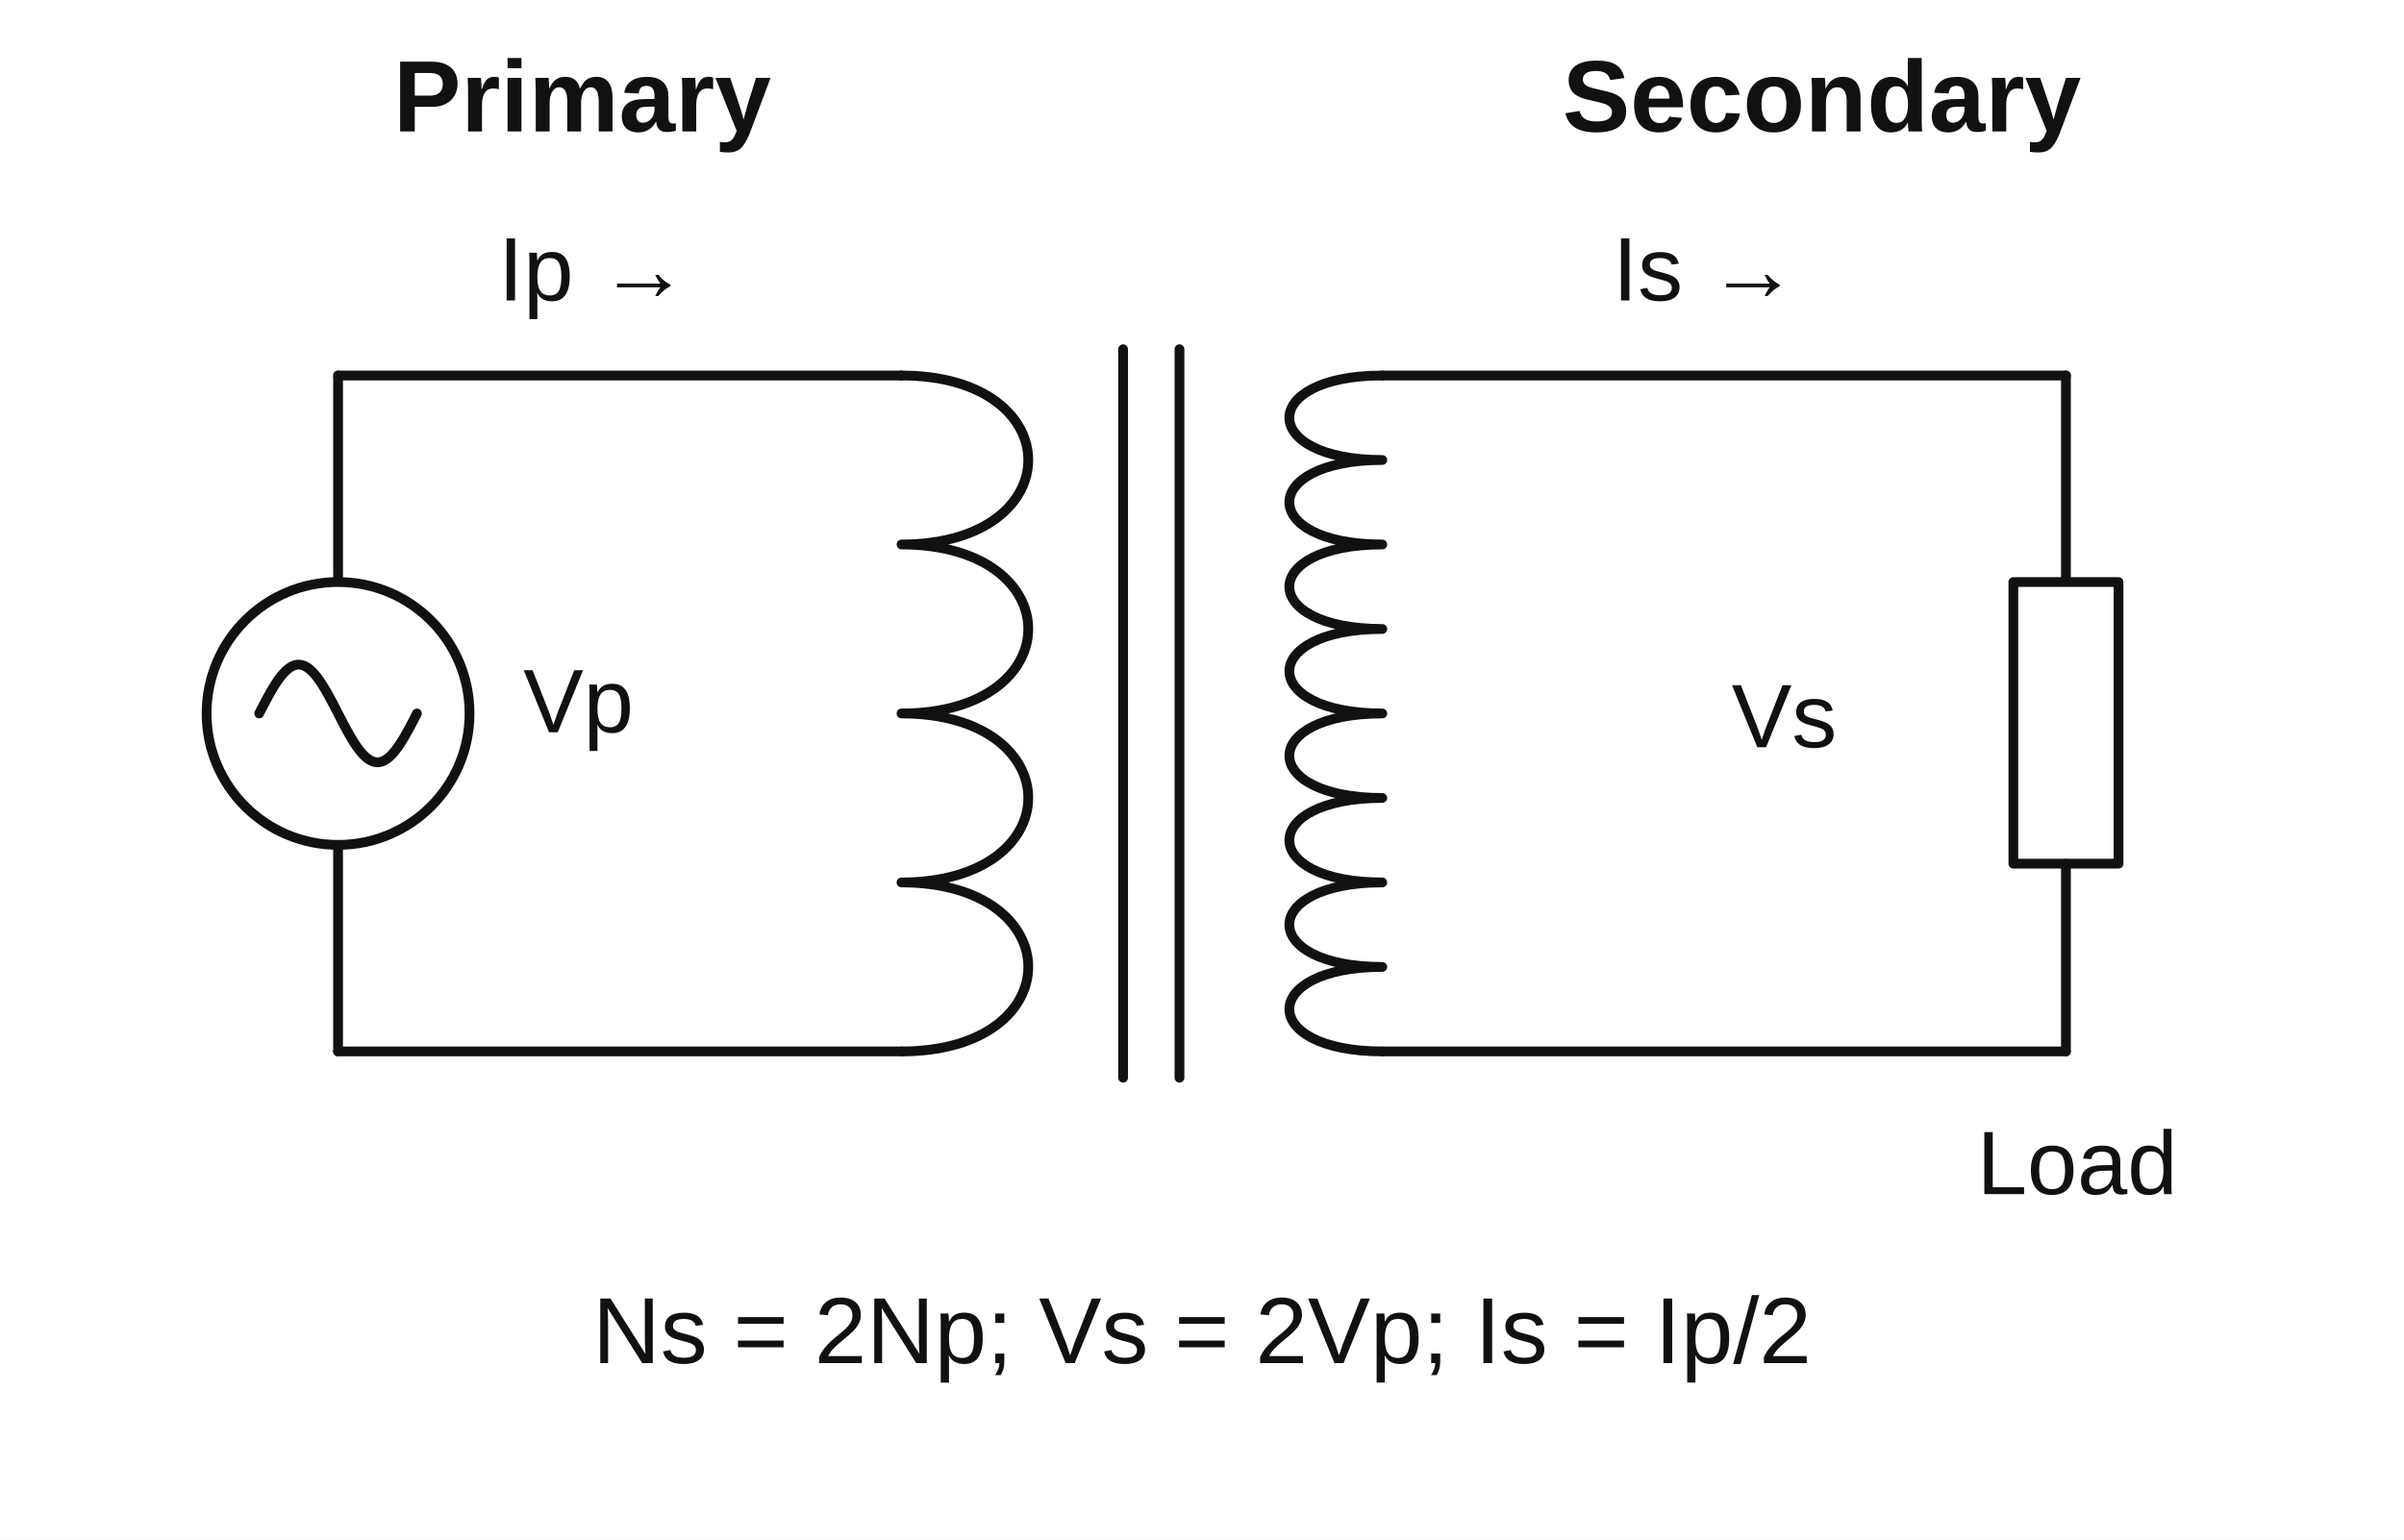
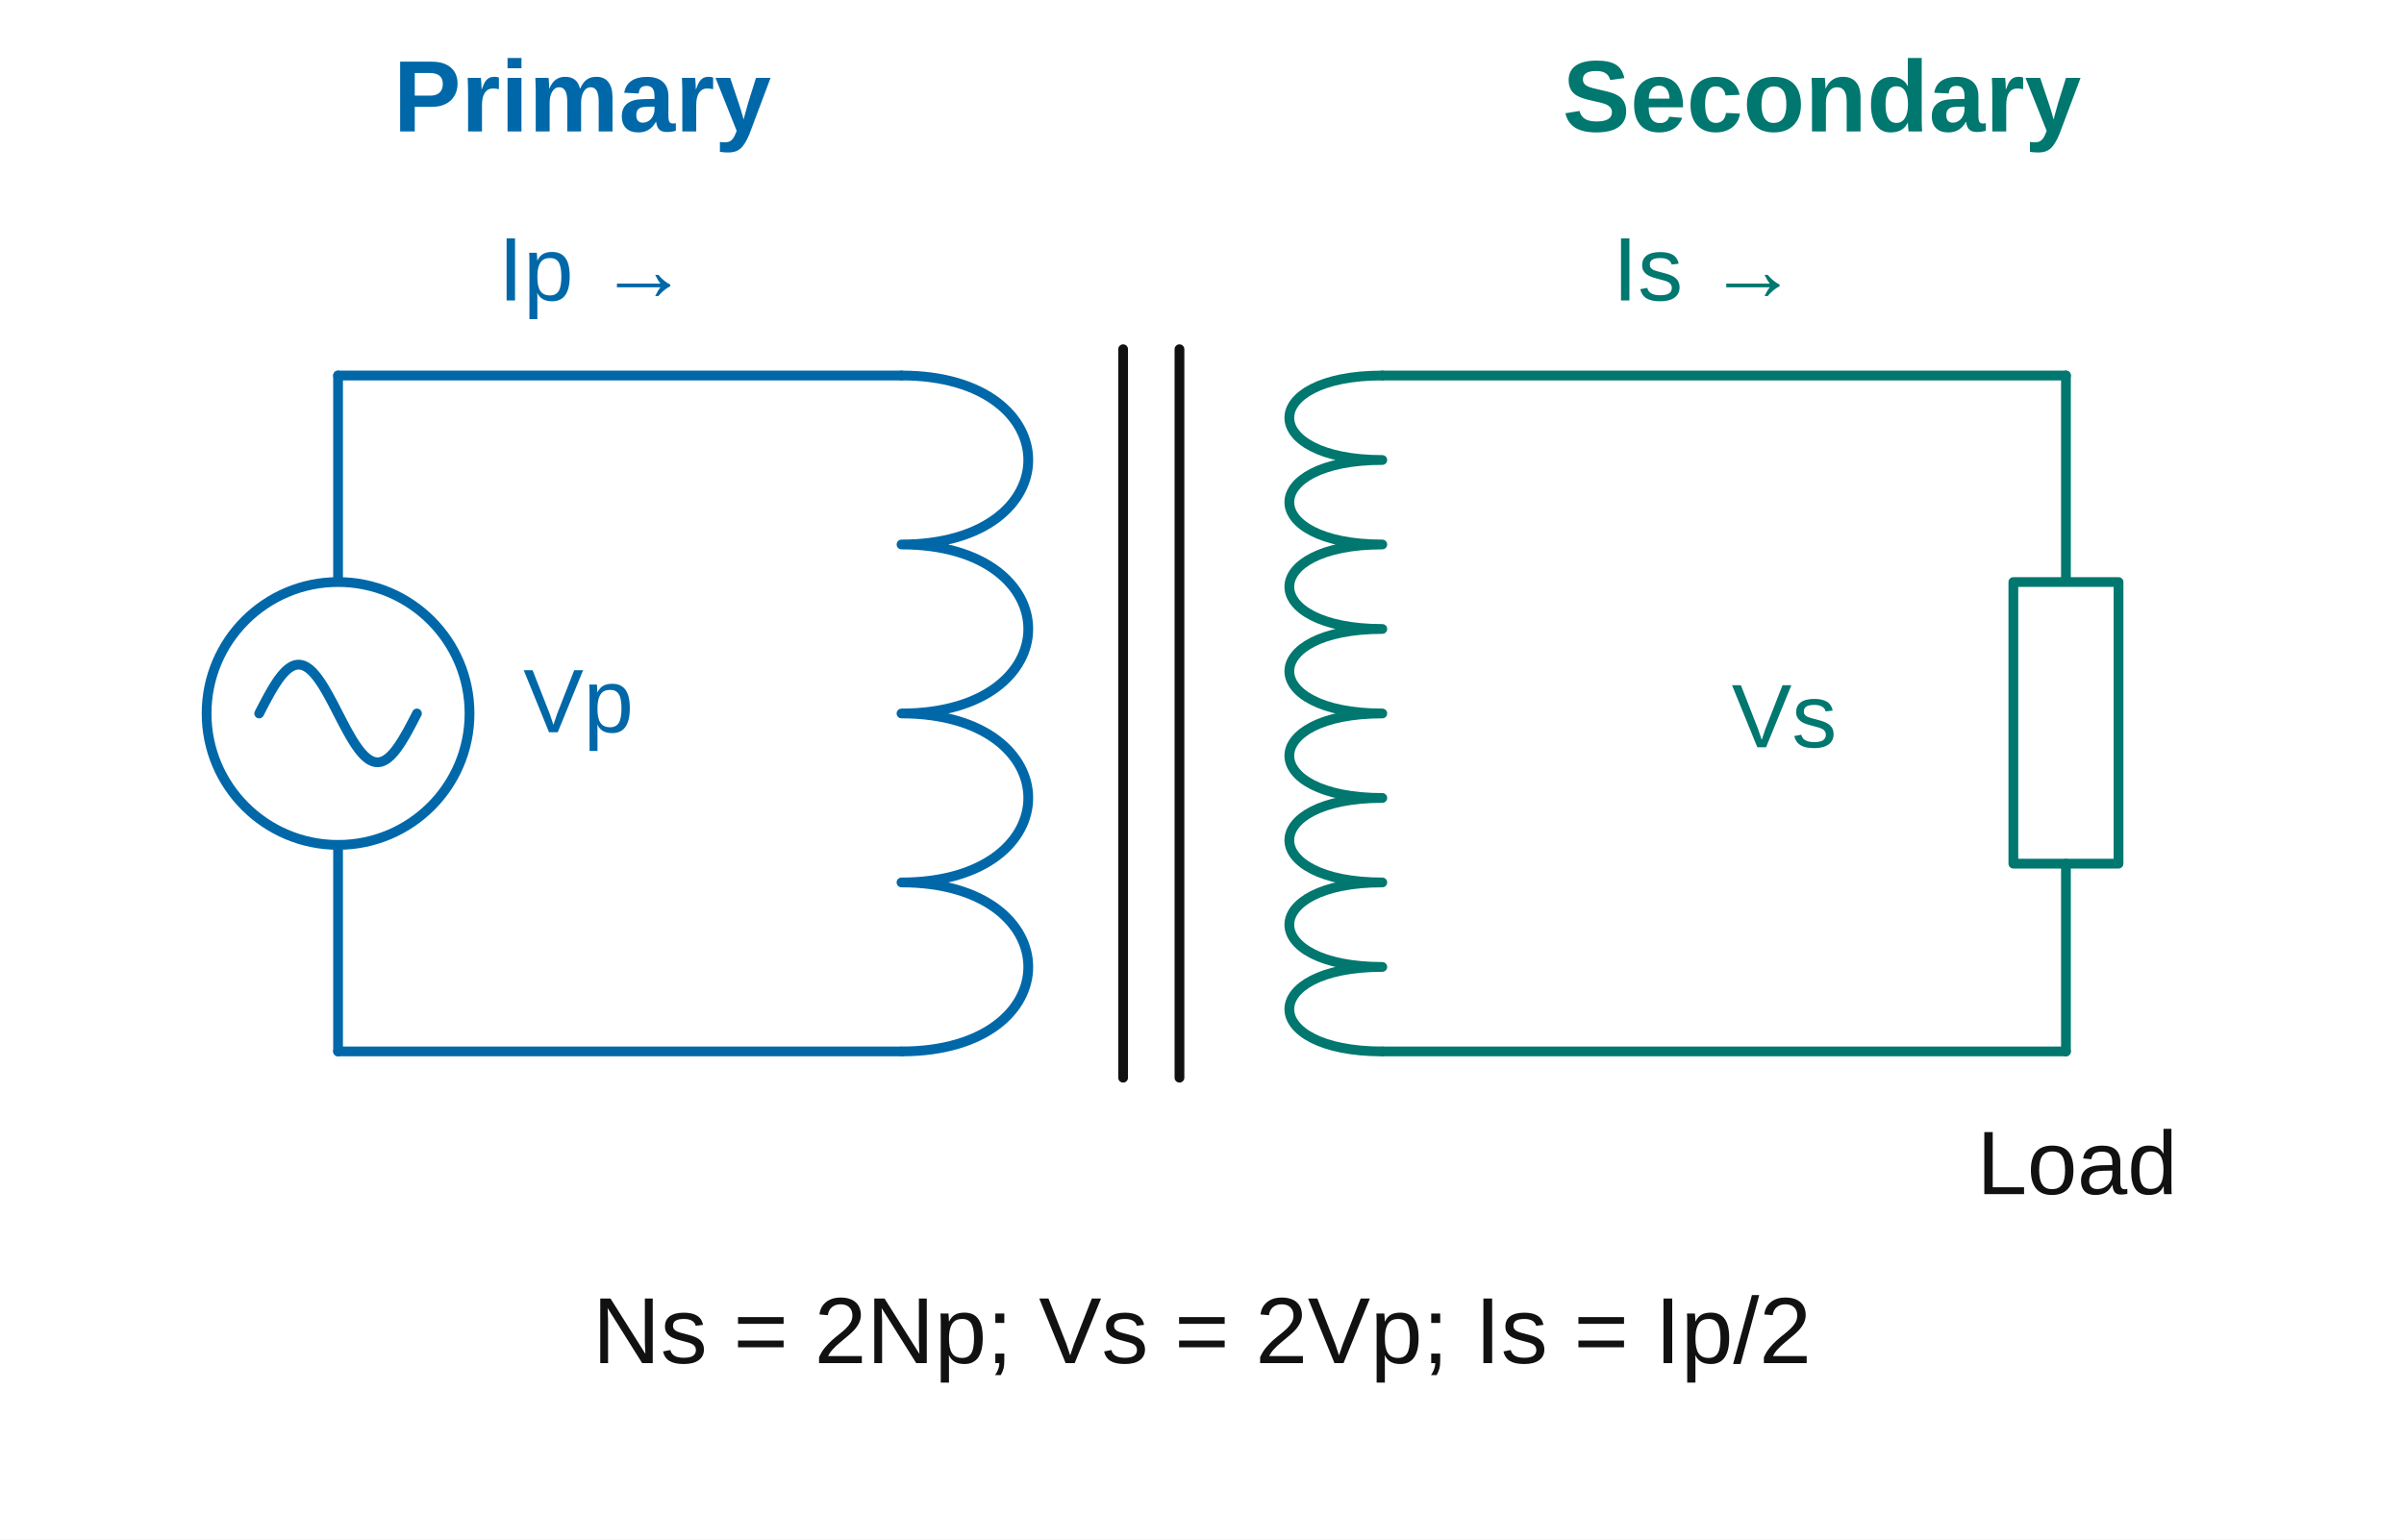
<svg xmlns="http://www.w3.org/2000/svg" viewBox="0 0 640 410" width="640" height="410" role="img">
  <rect width="640" height="410" fill="white" />
  <defs>
    <marker id="arrow" viewBox="0 0 10 10" refX="9" refY="5" markerWidth="7" markerHeight="7" orient="auto-start-reverse">
      <path d="M 0 0 L 10 5 L 0 10 z" fill="#111" />
    </marker>
  </defs>
  <g fill="none" stroke="#111" stroke-width="2.6" stroke-linejoin="round" stroke-linecap="round">
-     <text x="155" y="35" fill="#111" stroke="none" font-family="Arial, sans-serif" font-size="27" text-anchor="middle" font-weight="bold">Primary</text>
-     <text x="485" y="35" fill="#111" stroke="none" font-family="Arial, sans-serif" font-size="27" text-anchor="middle" font-weight="bold">Secondary</text>
-     <line x1="90" y1="100" x2="240" y2="100" stroke-width="2.6" />
-     <line x1="90" y1="280" x2="240" y2="280" stroke-width="2.6" />
-     <line x1="90" y1="100" x2="90" y2="155" stroke-width="2.6" />
-     <circle cx="90" cy="190" r="35" fill="white" />
-     <polyline points="69.00,190.00 69.11,189.80 69.21,189.59 69.31,189.39 69.42,189.18 69.53,188.98 69.63,188.78 69.73,188.57 69.84,188.37 69.94,188.17 70.05,187.97 70.16,187.76 70.26,187.56 70.36,187.36 70.47,187.16 70.58,186.97 70.68,186.77 70.78,186.57 70.89,186.37 71.00,186.18 71.10,185.98 71.20,185.79 71.31,185.60 71.42,185.40 71.52,185.21 71.62,185.03 71.73,184.84 71.83,184.65 71.94,184.46 72.05,184.28 72.15,184.10 72.25,183.92 72.36,183.74 72.47,183.56 72.57,183.38 72.67,183.21 72.78,183.03 72.89,182.86 72.99,182.69 73.09,182.52 73.20,182.36 73.31,182.19 73.41,182.03 73.52,181.87 73.62,181.71 73.72,181.56 73.83,181.40 73.94,181.25 74.04,181.10 74.14,180.95 74.25,180.81 74.36,180.66 74.46,180.52 74.56,180.38 74.67,180.25 74.78,180.11 74.88,179.98 74.98,179.85 75.09,179.73 75.19,179.60 75.30,179.48 75.41,179.36 75.51,179.25 75.61,179.13 75.72,179.02 75.83,178.92 75.93,178.81 76.03,178.71 76.14,178.61 76.25,178.51 76.35,178.42 76.45,178.33 76.56,178.24 76.67,178.15 76.77,178.07 76.88,177.99 76.98,177.91 77.09,177.84 77.19,177.77 77.30,177.70 77.40,177.64 77.50,177.57 77.61,177.52 77.72,177.46 77.82,177.41 77.92,177.36 78.03,177.31 78.14,177.27 78.24,177.23 78.34,177.19 78.45,177.16 78.56,177.13 78.66,177.10 78.77,177.08 78.87,177.06 78.97,177.04 79.08,177.03 79.19,177.01 79.29,177.01 79.39,177.00 79.50,177.00 79.61,177.00 79.71,177.01 79.81,177.01 79.92,177.03 80.03,177.04 80.13,177.06 80.23,177.08 80.34,177.10 80.44,177.13 80.55,177.16 80.66,177.19 80.76,177.23 80.86,177.27 80.97,177.31 81.08,177.36 81.18,177.41 81.28,177.46 81.39,177.52 81.50,177.57 81.60,177.64 81.70,177.70 81.81,177.77 81.91,177.84 82.02,177.91 82.12,177.99 82.23,178.07 82.34,178.15 82.44,178.24 82.55,178.33 82.65,178.42 82.75,178.51 82.86,178.61 82.97,178.71 83.07,178.81 83.17,178.92 83.28,179.02 83.39,179.13 83.49,179.25 83.59,179.36 83.70,179.48 83.81,179.60 83.91,179.73 84.02,179.85 84.12,179.98 84.22,180.11 84.33,180.25 84.44,180.38 84.54,180.52 84.64,180.66 84.75,180.81 84.86,180.95 84.96,181.10 85.06,181.25 85.17,181.40 85.28,181.56 85.38,181.71 85.48,181.87 85.59,182.03 85.69,182.19 85.80,182.36 85.91,182.52 86.01,182.69 86.11,182.86 86.22,183.03 86.33,183.21 86.43,183.38 86.53,183.56 86.64,183.74 86.75,183.92 86.85,184.10 86.95,184.28 87.06,184.46 87.16,184.65 87.27,184.84 87.38,185.03 87.48,185.21 87.59,185.40 87.69,185.60 87.80,185.79 87.90,185.98 88.00,186.18 88.11,186.37 88.22,186.57 88.32,186.77 88.42,186.97 88.53,187.16 88.64,187.36 88.74,187.56 88.84,187.76 88.95,187.97 89.06,188.17 89.16,188.37 89.27,188.57 89.37,188.78 89.47,188.98 89.58,189.18 89.69,189.39 89.79,189.59 89.89,189.80 90.00,190.00 90.10,190.20 90.21,190.41 90.31,190.61 90.42,190.82 90.53,191.02 90.63,191.22 90.73,191.43 90.84,191.63 90.94,191.83 91.05,192.03 91.16,192.24 91.26,192.44 91.36,192.64 91.47,192.84 91.58,193.03 91.68,193.23 91.78,193.43 91.89,193.63 92.00,193.82 92.10,194.02 92.20,194.21 92.31,194.40 92.41,194.60 92.52,194.79 92.62,194.97 92.73,195.16 92.84,195.35 92.94,195.54 93.05,195.72 93.15,195.90 93.25,196.08 93.36,196.26 93.47,196.44 93.57,196.62 93.67,196.79 93.78,196.97 93.89,197.14 93.99,197.31 94.09,197.48 94.20,197.64 94.31,197.81 94.41,197.97 94.52,198.13 94.62,198.29 94.72,198.44 94.83,198.60 94.94,198.75 95.04,198.90 95.15,199.05 95.25,199.19 95.35,199.34 95.46,199.48 95.56,199.62 95.67,199.75 95.78,199.89 95.88,200.02 95.98,200.15 96.09,200.27 96.19,200.40 96.30,200.52 96.41,200.64 96.51,200.75 96.61,200.87 96.72,200.98 96.83,201.08 96.93,201.19 97.03,201.29 97.14,201.39 97.25,201.49 97.35,201.58 97.45,201.67 97.56,201.76 97.66,201.85 97.77,201.93 97.88,202.01 97.98,202.09 98.09,202.16 98.19,202.23 98.30,202.30 98.40,202.36 98.50,202.43 98.61,202.48 98.72,202.54 98.82,202.59 98.92,202.64 99.03,202.69 99.14,202.73 99.24,202.77 99.34,202.81 99.45,202.84 99.56,202.87 99.66,202.90 99.77,202.92 99.87,202.94 99.97,202.96 100.08,202.97 100.19,202.99 100.29,202.99 100.40,203.00 100.50,203.00 100.60,203.00 100.71,202.99 100.81,202.99 100.92,202.97 101.03,202.96 101.13,202.94 101.23,202.92 101.34,202.90 101.44,202.87 101.55,202.84 101.66,202.81 101.76,202.77 101.87,202.73 101.97,202.69 102.07,202.64 102.18,202.59 102.28,202.54 102.39,202.48 102.50,202.43 102.60,202.36 102.70,202.30 102.81,202.23 102.91,202.16 103.02,202.09 103.12,202.01 103.23,201.93 103.34,201.85 103.44,201.76 103.55,201.67 103.65,201.58 103.75,201.49 103.86,201.39 103.97,201.29 104.07,201.19 104.18,201.08 104.28,200.98 104.38,200.87 104.49,200.75 104.59,200.64 104.70,200.52 104.81,200.40 104.91,200.27 105.02,200.15 105.12,200.02 105.22,199.89 105.33,199.75 105.44,199.62 105.54,199.48 105.65,199.34 105.75,199.19 105.85,199.05 105.96,198.90 106.06,198.75 106.17,198.60 106.28,198.44 106.38,198.29 106.48,198.13 106.59,197.97 106.69,197.81 106.80,197.64 106.91,197.48 107.01,197.31 107.12,197.14 107.22,196.97 107.32,196.79 107.43,196.62 107.53,196.44 107.64,196.26 107.75,196.08 107.85,195.90 107.95,195.72 108.06,195.54 108.16,195.35 108.27,195.16 108.38,194.97 108.48,194.79 108.59,194.60 108.69,194.40 108.80,194.21 108.90,194.02 109.00,193.82 109.11,193.63 109.22,193.43 109.32,193.23 109.43,193.03 109.53,192.84 109.63,192.64 109.74,192.44 109.84,192.24 109.95,192.03 110.06,191.83 110.16,191.63 110.27,191.43 110.37,191.22 110.47,191.02 110.58,190.82 110.69,190.61 110.79,190.41 110.90,190.20 111.00,190.00" />
-     <line x1="90" y1="225" x2="90" y2="280" stroke-width="2.6" />
-     <path d="M 240 100 C 285 100 285 145 240 145 C 285 145 285 190 240 190 C 285 190 285 235 240 235 C 285 235 285 280 240 280" stroke-width="2.6" />
+     <text x="155" y="35" fill="#0068a8" stroke="none" font-family="Arial, sans-serif" font-size="27" text-anchor="middle" font-weight="bold">Primary</text>
+     <text x="485" y="35" fill="#00776f" stroke="none" font-family="Arial, sans-serif" font-size="27" text-anchor="middle" font-weight="bold">Secondary</text>
+     <line x1="90" y1="100" x2="240" y2="100" stroke-width="2.6" stroke="#0068a8" />
+     <line x1="90" y1="280" x2="240" y2="280" stroke-width="2.6" stroke="#0068a8" />
+     <line x1="90" y1="100" x2="90" y2="155" stroke-width="2.6" stroke="#0068a8" />
+     <circle cx="90" cy="190" r="35" fill="white" stroke="#0068a8" />
+     <polyline points="69.00,190.00 69.11,189.80 69.21,189.59 69.31,189.39 69.42,189.18 69.53,188.98 69.63,188.78 69.73,188.57 69.84,188.37 69.94,188.17 70.05,187.97 70.16,187.76 70.26,187.56 70.36,187.36 70.47,187.16 70.58,186.97 70.68,186.77 70.78,186.57 70.89,186.37 71.00,186.18 71.10,185.98 71.20,185.79 71.31,185.60 71.42,185.40 71.52,185.21 71.62,185.03 71.73,184.84 71.83,184.65 71.94,184.46 72.05,184.28 72.15,184.10 72.25,183.92 72.36,183.74 72.47,183.56 72.57,183.38 72.67,183.21 72.78,183.03 72.89,182.86 72.99,182.69 73.09,182.52 73.20,182.36 73.31,182.19 73.41,182.03 73.52,181.87 73.62,181.71 73.72,181.56 73.83,181.40 73.94,181.25 74.04,181.10 74.14,180.95 74.25,180.81 74.36,180.66 74.46,180.52 74.56,180.38 74.67,180.25 74.78,180.11 74.88,179.98 74.98,179.85 75.09,179.73 75.19,179.60 75.30,179.48 75.41,179.36 75.51,179.25 75.61,179.13 75.72,179.02 75.83,178.92 75.93,178.81 76.03,178.71 76.14,178.61 76.25,178.51 76.35,178.42 76.45,178.33 76.56,178.24 76.67,178.15 76.77,178.07 76.88,177.99 76.98,177.91 77.09,177.84 77.19,177.77 77.30,177.70 77.40,177.64 77.50,177.57 77.61,177.52 77.72,177.46 77.82,177.41 77.92,177.36 78.03,177.31 78.14,177.27 78.24,177.23 78.34,177.19 78.45,177.16 78.56,177.13 78.66,177.10 78.77,177.08 78.87,177.06 78.97,177.04 79.08,177.03 79.19,177.01 79.29,177.01 79.39,177.00 79.50,177.00 79.61,177.00 79.71,177.01 79.81,177.01 79.92,177.03 80.03,177.04 80.13,177.06 80.23,177.08 80.34,177.10 80.44,177.13 80.55,177.16 80.66,177.19 80.76,177.23 80.86,177.27 80.97,177.31 81.08,177.36 81.18,177.41 81.28,177.46 81.39,177.52 81.50,177.57 81.60,177.64 81.70,177.70 81.81,177.77 81.91,177.84 82.02,177.91 82.12,177.99 82.23,178.07 82.34,178.15 82.44,178.24 82.55,178.33 82.65,178.42 82.75,178.51 82.86,178.61 82.97,178.71 83.07,178.81 83.17,178.92 83.28,179.02 83.39,179.13 83.49,179.25 83.59,179.36 83.70,179.48 83.81,179.60 83.91,179.73 84.02,179.85 84.12,179.98 84.22,180.11 84.33,180.25 84.44,180.38 84.54,180.52 84.64,180.66 84.75,180.81 84.86,180.95 84.96,181.10 85.06,181.25 85.17,181.40 85.28,181.56 85.38,181.71 85.48,181.87 85.59,182.03 85.69,182.19 85.80,182.36 85.91,182.52 86.01,182.69 86.11,182.86 86.22,183.03 86.33,183.21 86.43,183.38 86.53,183.56 86.64,183.74 86.75,183.92 86.85,184.10 86.95,184.28 87.06,184.46 87.16,184.65 87.27,184.84 87.38,185.03 87.48,185.21 87.59,185.40 87.69,185.60 87.80,185.79 87.90,185.98 88.00,186.18 88.11,186.37 88.22,186.57 88.32,186.77 88.42,186.97 88.53,187.16 88.64,187.36 88.74,187.56 88.84,187.76 88.95,187.97 89.06,188.17 89.16,188.37 89.27,188.57 89.37,188.78 89.47,188.98 89.58,189.18 89.69,189.39 89.79,189.59 89.89,189.80 90.00,190.00 90.10,190.20 90.21,190.41 90.31,190.61 90.42,190.82 90.53,191.02 90.63,191.22 90.73,191.43 90.84,191.63 90.94,191.83 91.05,192.03 91.16,192.24 91.26,192.44 91.36,192.64 91.47,192.84 91.58,193.03 91.68,193.23 91.78,193.43 91.89,193.63 92.00,193.82 92.10,194.02 92.20,194.21 92.31,194.40 92.41,194.60 92.52,194.79 92.62,194.97 92.73,195.16 92.84,195.35 92.94,195.54 93.05,195.72 93.15,195.90 93.25,196.08 93.36,196.26 93.47,196.44 93.57,196.62 93.67,196.79 93.78,196.97 93.89,197.14 93.99,197.31 94.09,197.48 94.20,197.64 94.31,197.81 94.41,197.97 94.52,198.13 94.62,198.29 94.72,198.44 94.83,198.60 94.94,198.75 95.04,198.90 95.15,199.05 95.25,199.19 95.35,199.34 95.46,199.48 95.56,199.62 95.67,199.75 95.78,199.89 95.88,200.02 95.98,200.15 96.09,200.27 96.19,200.40 96.30,200.52 96.41,200.64 96.51,200.75 96.61,200.87 96.72,200.98 96.83,201.08 96.93,201.19 97.03,201.29 97.14,201.39 97.25,201.49 97.35,201.58 97.45,201.67 97.56,201.76 97.66,201.85 97.77,201.93 97.88,202.01 97.98,202.09 98.09,202.16 98.19,202.23 98.30,202.30 98.40,202.36 98.50,202.43 98.61,202.48 98.72,202.54 98.82,202.59 98.92,202.64 99.03,202.69 99.14,202.73 99.24,202.77 99.34,202.81 99.45,202.84 99.56,202.87 99.66,202.90 99.77,202.92 99.87,202.94 99.97,202.96 100.08,202.97 100.19,202.99 100.29,202.99 100.40,203.00 100.50,203.00 100.60,203.00 100.71,202.99 100.81,202.99 100.92,202.97 101.03,202.96 101.13,202.94 101.23,202.92 101.34,202.90 101.44,202.87 101.55,202.84 101.66,202.81 101.76,202.77 101.87,202.73 101.97,202.69 102.07,202.64 102.18,202.59 102.28,202.54 102.39,202.48 102.50,202.43 102.60,202.36 102.70,202.30 102.81,202.23 102.91,202.16 103.02,202.09 103.12,202.01 103.23,201.93 103.34,201.85 103.44,201.76 103.55,201.67 103.65,201.58 103.75,201.49 103.86,201.39 103.97,201.29 104.07,201.19 104.18,201.08 104.28,200.98 104.38,200.87 104.49,200.75 104.59,200.64 104.70,200.52 104.81,200.40 104.91,200.27 105.02,200.15 105.12,200.02 105.22,199.89 105.33,199.75 105.44,199.62 105.54,199.48 105.65,199.34 105.75,199.19 105.85,199.05 105.96,198.90 106.06,198.75 106.17,198.60 106.28,198.44 106.38,198.29 106.48,198.13 106.59,197.97 106.69,197.81 106.80,197.64 106.91,197.48 107.01,197.31 107.12,197.14 107.22,196.97 107.32,196.79 107.43,196.62 107.53,196.44 107.64,196.26 107.75,196.08 107.85,195.90 107.95,195.72 108.06,195.54 108.16,195.35 108.27,195.16 108.38,194.97 108.48,194.79 108.59,194.60 108.69,194.40 108.80,194.21 108.90,194.02 109.00,193.82 109.11,193.63 109.22,193.43 109.32,193.23 109.43,193.03 109.53,192.84 109.63,192.64 109.74,192.44 109.84,192.24 109.95,192.03 110.06,191.83 110.16,191.63 110.27,191.43 110.37,191.22 110.47,191.02 110.58,190.82 110.69,190.61 110.79,190.41 110.90,190.20 111.00,190.00" stroke="#0068a8" />
+     <line x1="90" y1="225" x2="90" y2="280" stroke-width="2.6" stroke="#0068a8" />
+     <path d="M 240 100 C 285 100 285 145 240 145 C 285 145 285 190 240 190 C 285 190 285 235 240 235 C 285 235 285 280 240 280" stroke-width="2.6" stroke="#0068a8" />
    <line x1="299" y1="93" x2="299" y2="287" stroke-width="2.6" />
    <line x1="314" y1="93" x2="314" y2="287" stroke-width="2.6" />
-     <path d="M 368 100 C 335 100 335 122.5 368 122.5 C 335 122.5 335 145 368 145 C 335 145 335 167.5 368 167.5 C 335 167.5 335 190 368 190 C 335 190 335 212.5 368 212.5 C 335 212.5 335 235 368 235 C 335 235 335 257.5 368 257.5 C 335 257.5 335 280 368 280" stroke-width="2.6" />
-     <line x1="368" y1="100" x2="550" y2="100" stroke-width="2.6" />
-     <line x1="550" y1="100" x2="550" y2="155" stroke-width="2.6" />
-     <rect x="536" y="155" width="28" height="75" fill="white" />
-     <line x1="550" y1="230" x2="550" y2="280" stroke-width="2.6" />
-     <line x1="550" y1="280" x2="368" y2="280" stroke-width="2.6" />
-     <text x="158" y="80" fill="#111" stroke="none" font-family="Arial, sans-serif" font-size="24" text-anchor="middle">Ip →</text>
-     <text x="454" y="80" fill="#111" stroke="none" font-family="Arial, sans-serif" font-size="24" text-anchor="middle">Is →</text>
-     <text x="154" y="195" fill="#111" stroke="none" font-family="Arial, sans-serif" font-size="24" text-anchor="middle">Vp</text>
-     <text x="475" y="199" fill="#111" stroke="none" font-family="Arial, sans-serif" font-size="24" text-anchor="middle">Vs</text>
+     <path d="M 368 100 C 335 100 335 122.5 368 122.5 C 335 122.5 335 145 368 145 C 335 145 335 167.5 368 167.5 C 335 167.5 335 190 368 190 C 335 190 335 212.5 368 212.5 C 335 212.5 335 235 368 235 C 335 235 335 257.5 368 257.5 C 335 257.5 335 280 368 280" stroke-width="2.6" stroke="#00776f" />
+     <line x1="368" y1="100" x2="550" y2="100" stroke-width="2.6" stroke="#00776f" />
+     <line x1="550" y1="100" x2="550" y2="155" stroke-width="2.6" stroke="#00776f" />
+     <rect x="536" y="155" width="28" height="75" fill="white" stroke="#00776f" />
+     <line x1="550" y1="230" x2="550" y2="280" stroke-width="2.6" stroke="#00776f" />
+     <line x1="550" y1="280" x2="368" y2="280" stroke-width="2.6" stroke="#00776f" />
+     <text x="158" y="80" fill="#0068a8" stroke="none" font-family="Arial, sans-serif" font-size="24" text-anchor="middle">Ip →</text>
+     <text x="454" y="80" fill="#00776f" stroke="none" font-family="Arial, sans-serif" font-size="24" text-anchor="middle">Is →</text>
+     <text x="154" y="195" fill="#0068a8" stroke="none" font-family="Arial, sans-serif" font-size="24" text-anchor="middle">Vp</text>
+     <text x="475" y="199" fill="#00776f" stroke="none" font-family="Arial, sans-serif" font-size="24" text-anchor="middle">Vs</text>
    <text x="553" y="318" fill="#111" stroke="none" font-family="Arial, sans-serif" font-size="24" text-anchor="middle">Load</text>
    <text x="320" y="363" fill="#111" stroke="none" font-family="Arial, sans-serif" font-size="25" text-anchor="middle">Ns = 2Np;  Vs = 2Vp;  Is = Ip/2</text>
  </g>
+   <style id="figure-theme">
+   @media screen and (prefers-color-scheme: dark) {
+     [fill="white"] { fill: #111820; }
+     [fill="#111"] { fill: #e9eef4; }
+     [fill="#0068a8"] { fill: #79c6ff; }
+     [fill="#00776f"] { fill: #70d5c6; }
+     [stroke="#111"] { stroke: #e9eef4; }
+     [stroke="#0068a8"] { stroke: #79c6ff; }
+     [stroke="#00776f"] { stroke: #70d5c6; }
+   }
+ </style>
</svg>
